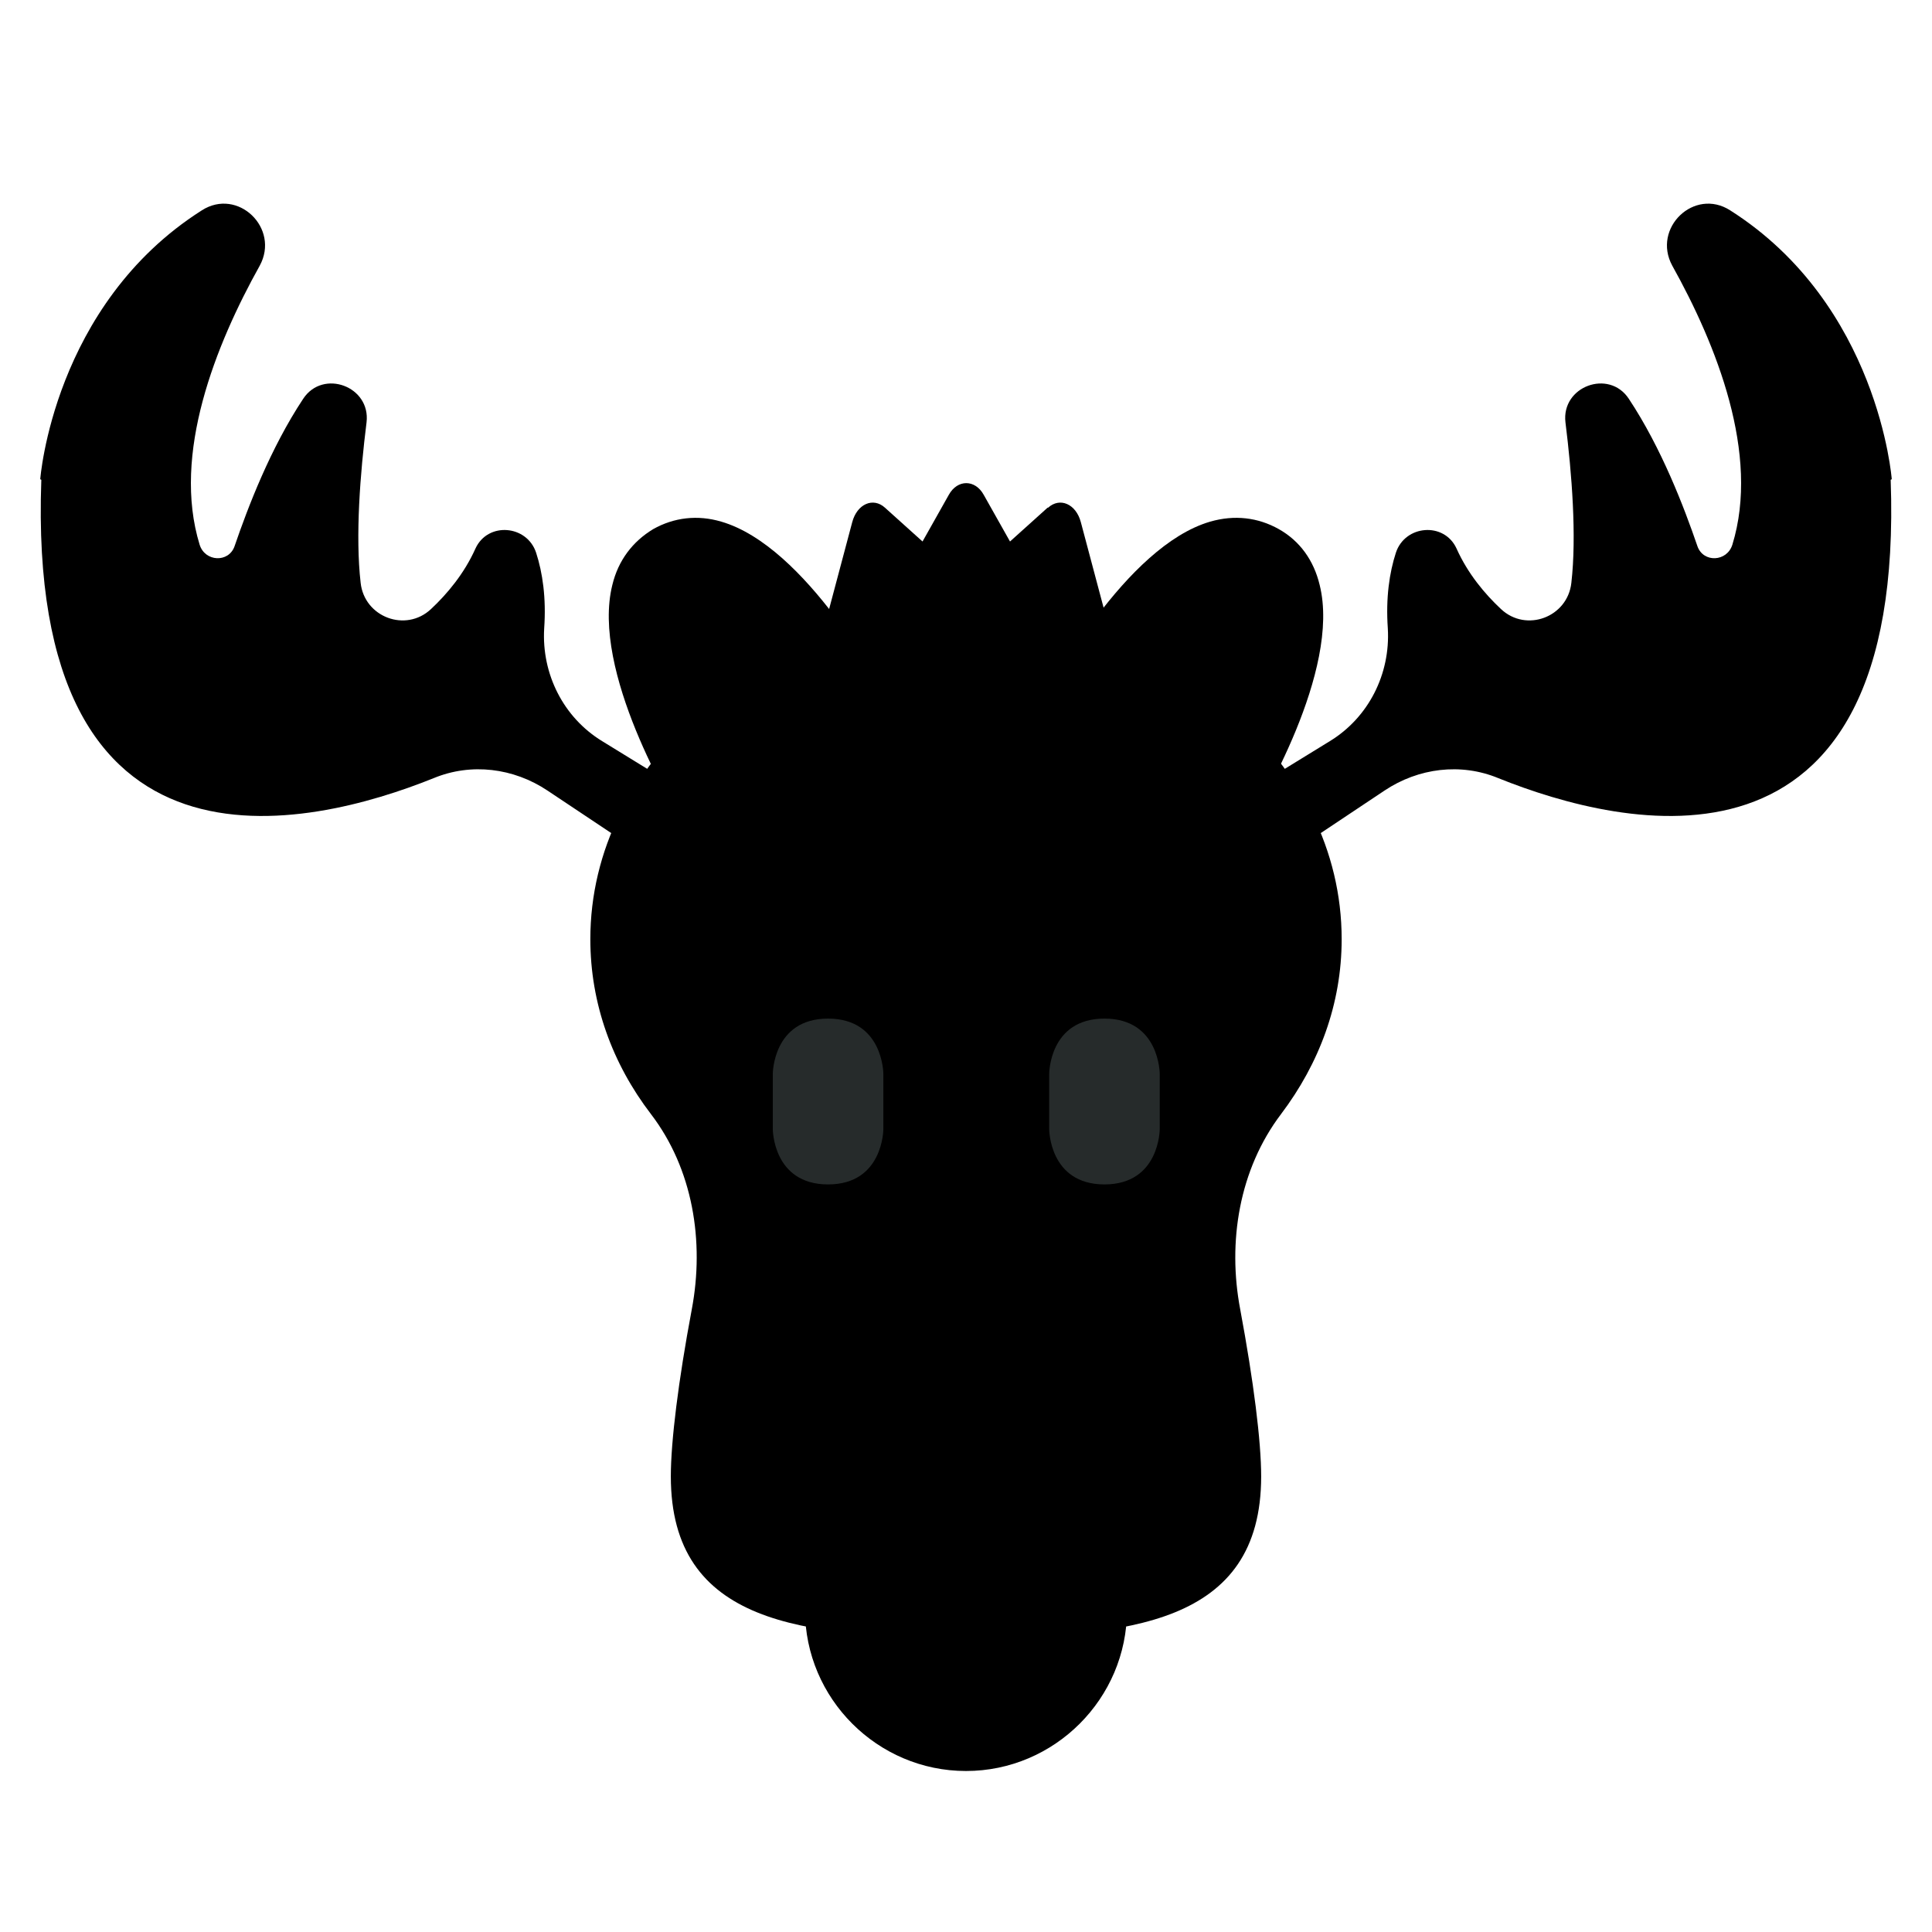
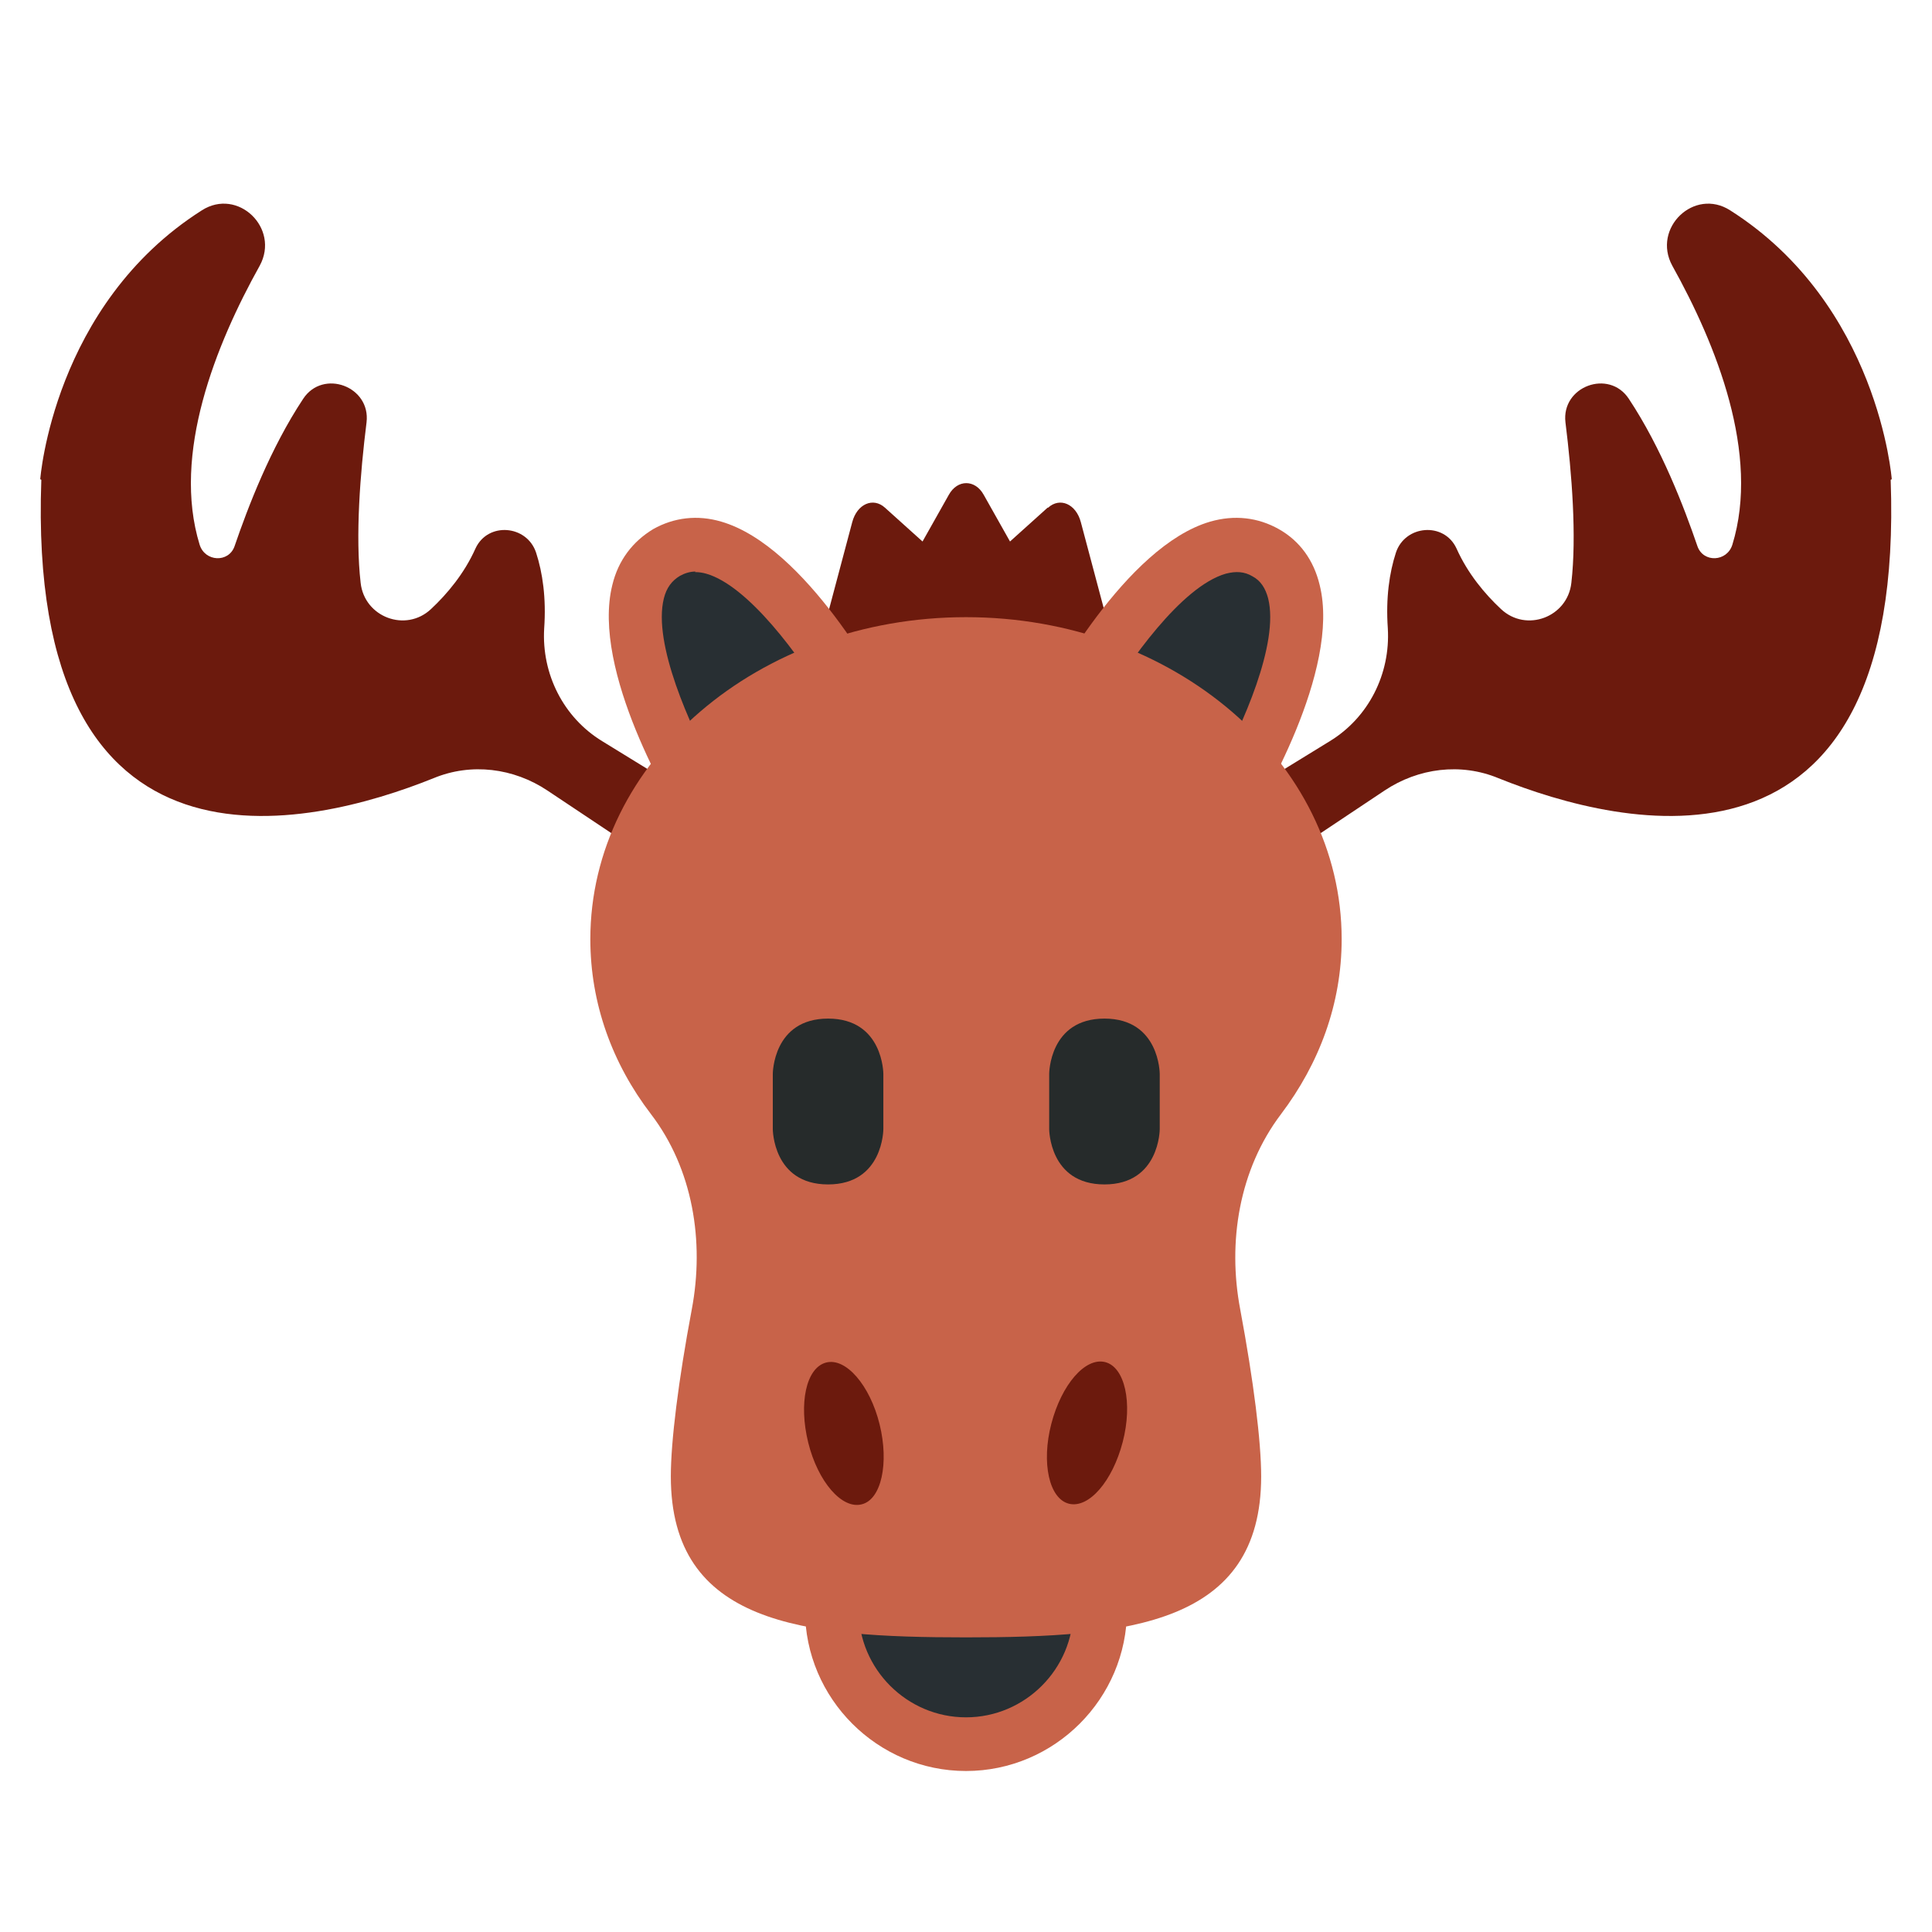
<svg xmlns="http://www.w3.org/2000/svg" viewBox="0 0 36 36">
-   <path d="M.75 8.93s.24-3.25 3.01-5.01c.67-.43 1.46.33 1.08 1.03-.82 1.47-1.64 3.51-1.12 5.2.1.32.54.34.65.03.25-.73.67-1.83 1.28-2.75.37-.56 1.26-.23 1.18.44-.12.96-.21 2.12-.11 2.99.07.64.84.93 1.31.49.3-.28.62-.66.83-1.13.23-.5.96-.44 1.13.08.12.37.19.84.15 1.41-.05.85.36 1.66 1.08 2.1l2.05 1.26-1.15.94-1.92-1.28c-.63-.42-1.42-.52-2.12-.23-2.31.93-7.59 2.22-7.31-5.56Zm34.5 0s-.24-3.25-3.01-5.01c-.67-.43-1.46.33-1.08 1.03.82 1.47 1.64 3.51 1.12 5.2-.1.32-.54.34-.65.03-.25-.73-.67-1.83-1.28-2.75-.37-.56-1.26-.23-1.18.44.12.96.21 2.12.11 2.99-.07.64-.84.93-1.31.49-.3-.28-.62-.66-.83-1.13-.23-.5-.96-.44-1.13.08-.12.37-.19.84-.15 1.41.05.85-.36 1.66-1.08 2.1l-2.05 1.26 1.15.94 1.92-1.28c.63-.42 1.42-.52 2.12-.23 2.31.93 7.59 2.22 7.31-5.56Zm-15.73.53-.7.63-.49-.87c-.16-.29-.49-.29-.65 0l-.49.87-.7-.63c-.22-.2-.52-.07-.61.27L15.01 13h6l-.87-3.27c-.09-.34-.39-.47-.61-.27Z" class="cls-1" />
-   <path d="M13.15 15.06s-2.37-3.81-.72-4.76 3.73 3.06 3.73 3.06z" class="cls-3" />
-   <path d="m12.97 15.73-.25-.41c-.18-.28-1.71-2.82-1.31-4.42.11-.46.38-.81.76-1.04.39-.22.83-.27 1.27-.14 1.58.46 3 3.1 3.15 3.4l.22.43-3.85 2.18Zm-.01-5.08c-.1 0-.2.03-.29.08-.15.09-.25.22-.3.42-.21.84.49 2.38.95 3.23l2.15-1.21c-.58-.98-1.54-2.26-2.31-2.48a.761.761 0 0 0-.21-.03Z" class="cls-2" />
-   <path d="M22.85 15.06s2.37-3.81.72-4.76-3.73 3.06-3.73 3.06z" class="cls-3" />
-   <path d="m23.03 15.73-3.85-2.18.22-.43c.16-.3 1.57-2.94 3.15-3.4.45-.13.89-.08 1.28.14s.65.58.76 1.04c.4 1.6-1.14 4.14-1.31 4.42l-.25.41Zm-2.5-2.56 2.15 1.21c.47-.86 1.16-2.39.95-3.23-.05-.19-.14-.33-.29-.41-.15-.09-.31-.1-.5-.05-.83.24-1.81 1.64-2.31 2.48Z" class="cls-2" />
-   <circle cx="18" cy="30" r="2.5" class="cls-3" />
-   <path d="M18 33c-1.65 0-3-1.35-3-3s1.35-3 3-3 3 1.35 3 3-1.35 3-3 3m0-5c-1.1 0-2 .9-2 2s.9 2 2 2 2-.9 2-2-.9-2-2-2" class="cls-2" />
-   <path d="M25 17.5c0-3.31-3.13-6-7-6s-7 2.69-7 6c0 1.2.41 2.32 1.13 3.26.78 1.02 1 2.37.76 3.64-.25 1.33-.39 2.46-.39 3.11 0 2.76 2.46 3 5.5 3s5.5-.24 5.5-3c0-.65-.14-1.77-.39-3.11-.24-1.26-.02-2.61.76-3.64.71-.94 1.13-2.05 1.13-3.26" class="cls-2" />
+   <path fill="#6c1a0d" d="M.75 8.93s.24-3.25 3.01-5.01c.67-.43 1.46.33 1.08 1.03-.82 1.47-1.64 3.51-1.12 5.2.1.32.54.34.65.03.25-.73.67-1.83 1.28-2.75.37-.56 1.26-.23 1.18.44-.12.96-.21 2.12-.11 2.99.07.64.84.93 1.31.49.3-.28.62-.66.83-1.13.23-.5.96-.44 1.13.08.12.37.19.84.15 1.41-.05.85.36 1.66 1.08 2.1l2.05 1.26-1.15.94-1.92-1.28c-.63-.42-1.42-.52-2.12-.23-2.31.93-7.59 2.22-7.31-5.56Zm34.5 0s-.24-3.25-3.01-5.01c-.67-.43-1.46.33-1.08 1.03.82 1.47 1.64 3.51 1.12 5.2-.1.32-.54.34-.65.03-.25-.73-.67-1.83-1.28-2.75-.37-.56-1.26-.23-1.18.44.12.96.21 2.12.11 2.99-.07.64-.84.93-1.31.49-.3-.28-.62-.66-.83-1.13-.23-.5-.96-.44-1.13.08-.12.37-.19.84-.15 1.41.05.85-.36 1.66-1.08 2.1l-2.05 1.26 1.15.94 1.92-1.28c.63-.42 1.42-.52 2.12-.23 2.31.93 7.59 2.22 7.31-5.56Zm-15.73.53-.7.63-.49-.87c-.16-.29-.49-.29-.65 0l-.49.87-.7-.63c-.22-.2-.52-.07-.61.27L15.01 13h6l-.87-3.27c-.09-.34-.39-.47-.61-.27Z" />
+   <path fill="#282f33" d="M13.15 15.06s-2.37-3.81-.72-4.76 3.73 3.06 3.73 3.06z" />
+   <path fill="#c86349" d="m12.97 15.73-.25-.41c-.18-.28-1.71-2.82-1.31-4.42.11-.46.38-.81.76-1.04.39-.22.83-.27 1.27-.14 1.58.46 3 3.1 3.15 3.4l.22.43-3.85 2.18Zm-.01-5.08c-.1 0-.2.03-.29.08-.15.09-.25.22-.3.42-.21.84.49 2.38.95 3.23l2.15-1.21c-.58-.98-1.54-2.26-2.31-2.48a.761.761 0 0 0-.21-.03Z" />
+   <path fill="#282f33" d="M22.85 15.06s2.37-3.81.72-4.76-3.73 3.06-3.73 3.06z" />
+   <path fill="#c86349" d="m23.03 15.73-3.85-2.18.22-.43c.16-.3 1.57-2.94 3.15-3.4.45-.13.89-.08 1.28.14s.65.58.76 1.04c.4 1.6-1.14 4.14-1.31 4.42l-.25.41Zm-2.5-2.56 2.15 1.21c.47-.86 1.16-2.39.95-3.23-.05-.19-.14-.33-.29-.41-.15-.09-.31-.1-.5-.05-.83.24-1.81 1.64-2.31 2.48Z" />
+   <circle cx="18" cy="30" r="2.5" fill="#282f33" />
+   <path fill="#c86349" d="M18 33c-1.65 0-3-1.35-3-3s1.35-3 3-3 3 1.35 3 3-1.35 3-3 3m0-5c-1.1 0-2 .9-2 2s.9 2 2 2 2-.9 2-2-.9-2-2-2" />
+   <path fill="#c86349" d="M25 17.5c0-3.31-3.13-6-7-6s-7 2.69-7 6c0 1.2.41 2.32 1.13 3.26.78 1.02 1 2.37.76 3.64-.25 1.33-.39 2.46-.39 3.11 0 2.76 2.46 3 5.5 3s5.5-.24 5.5-3c0-.65-.14-1.77-.39-3.11-.24-1.26-.02-2.61.76-3.64.71-.94 1.13-2.05 1.13-3.26" />
  <path fill="#262b2b" d="M14.4 20.01s0-1.03 1.03-1.03 1.03 1.03 1.03 1.03v1.03s0 1.03-1.03 1.03-1.03-1.03-1.03-1.03v-1.03Zm5.15 0s0-1.03 1.03-1.03 1.03 1.03 1.03 1.03v1.03s0 1.03-1.03 1.03-1.03-1.03-1.03-1.03z" />
-   <path d="M16.06 28.03c.36-.09.51-.76.33-1.49s-.63-1.25-1-1.15-.51.76-.33 1.49.63 1.25 1 1.15Zm4.86-1.16c.19-.73.04-1.4-.33-1.49s-.81.42-1 1.15-.04 1.4.33 1.49.81-.42 1-1.15" class="cls-1" />
+   <path fill="#6c1a0d" d="M16.06 28.03c.36-.09.51-.76.33-1.49s-.63-1.25-1-1.15-.51.76-.33 1.49.63 1.25 1 1.15Zm4.86-1.16c.19-.73.04-1.4-.33-1.49s-.81.42-1 1.15-.04 1.4.33 1.49.81-.42 1-1.15" />
</svg>
